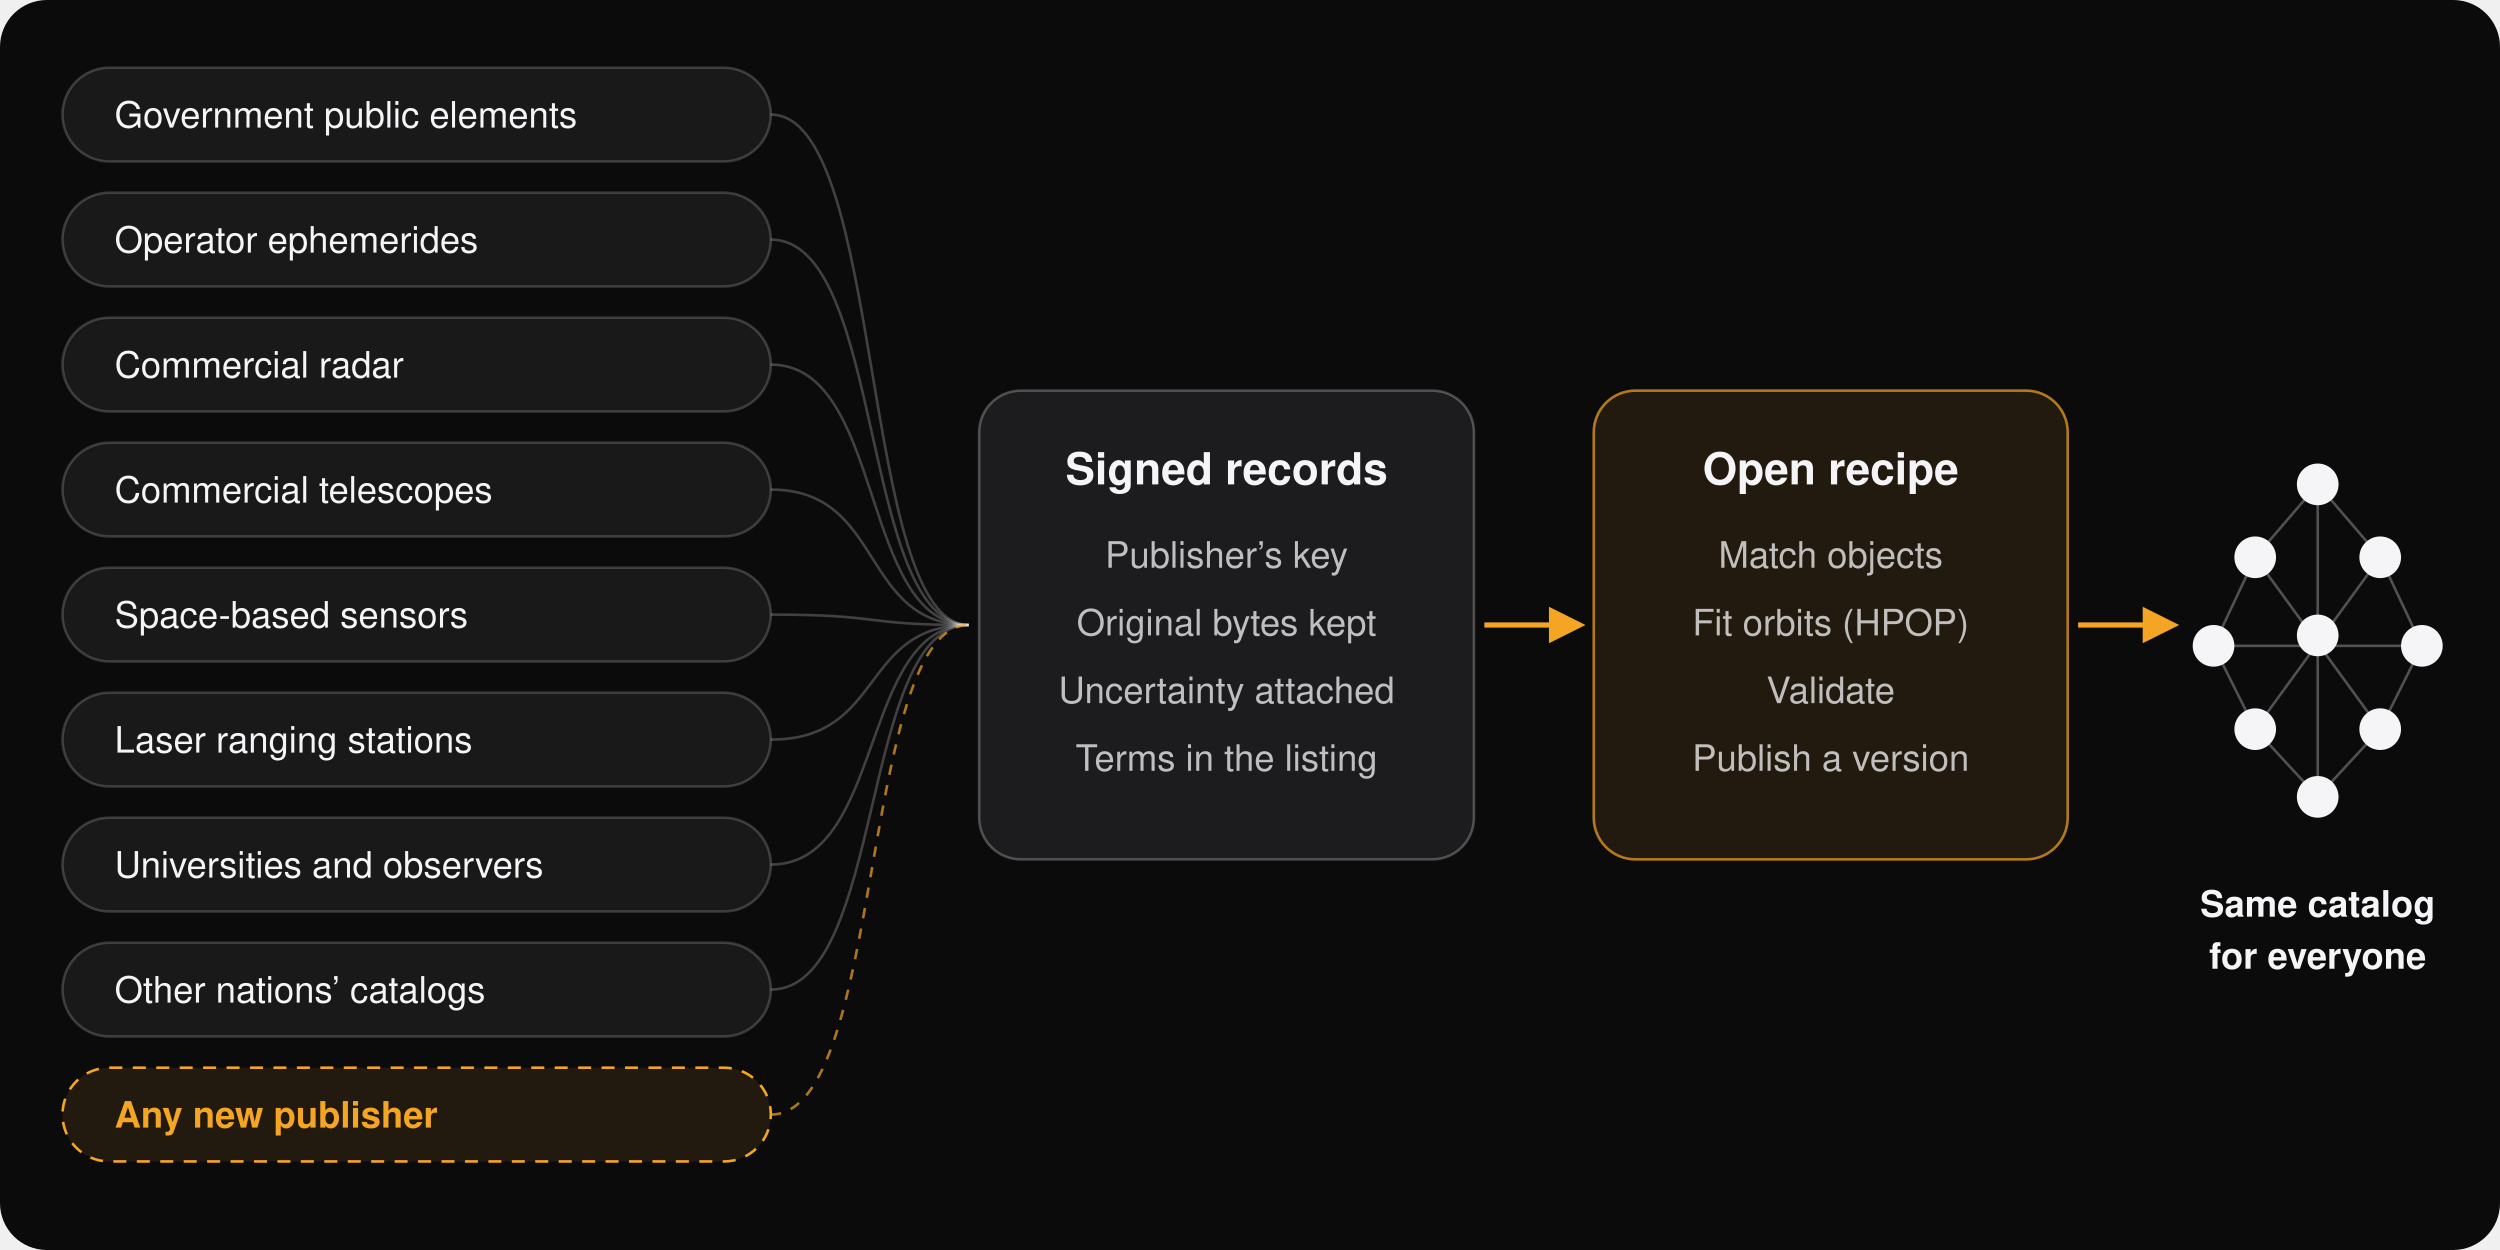
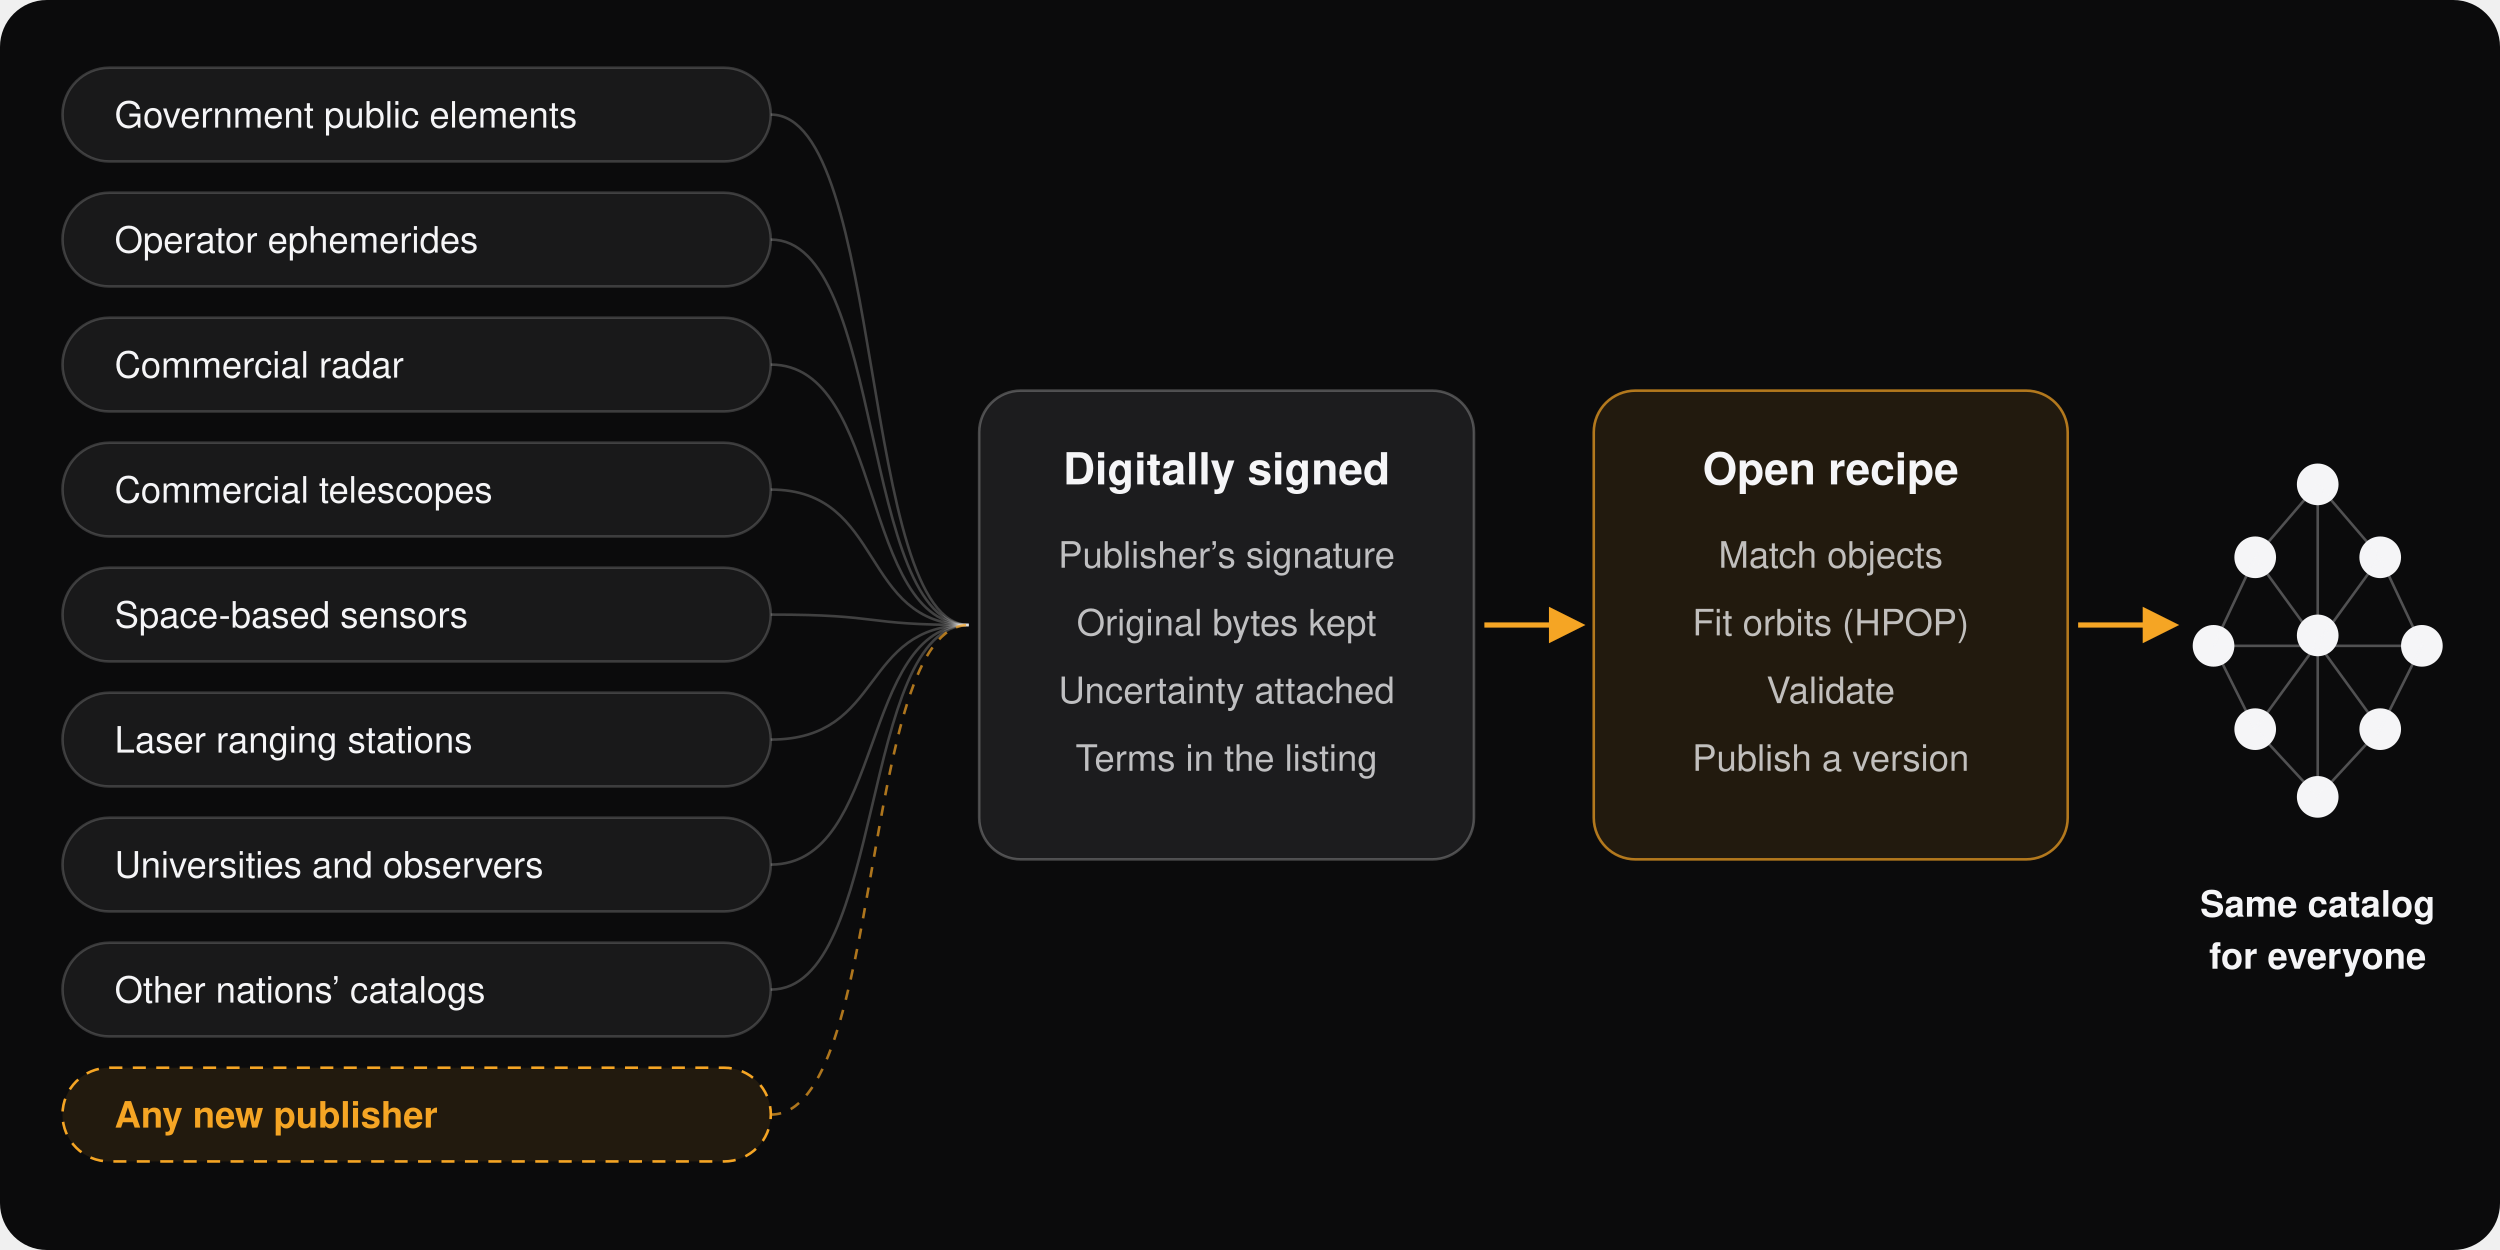
<svg xmlns="http://www.w3.org/2000/svg" viewBox="0 0 960 480" role="img" aria-labelledby="t d">
  <defs>
    <marker id="a" viewBox="0 0 10 10" refX="8" refY="5" markerWidth="7" markerHeight="7" orient="auto">
      <path d="M0 0L10 5L0 10z" fill="#f5a524" />
    </marker>
  </defs>
  <rect width="960" height="480" rx="18" fill="#0b0b0c" />
  <g font-family="-apple-system, BlinkMacSystemFont, 'Segoe UI', Helvetica, Arial, sans-serif" font-size="14" fill="#f5f5f7">
    <g fill="none" stroke="#ffffff" stroke-opacity=".22">
      <path d="M296 44C340 44 330 240 372 240" />
      <path d="M296 92C340 92 330 240 372 240" />
      <path d="M296 140C340 140 330 240 372 240" />
      <path d="M296 188C340 188 330 240 372 240" />
      <path d="M296 236C340 236 330 240 372 240" />
      <path d="M296 284C340 284 330 240 372 240" />
      <path d="M296 332C340 332 330 240 372 240" />
      <path d="M296 380C340 380 330 240 372 240" />
      <path d="M296 428C340 428 330 240 372 240" stroke="#f5a524" stroke-opacity=".7" stroke-dasharray="4 4" />
    </g>
    <g>
      <rect x="24" y="26" width="272" height="36" rx="18" fill="#ffffff" fill-opacity=".06" stroke="#ffffff" stroke-opacity=".18" />
      <text x="44" y="49">Government public elements</text>
      <rect x="24" y="74" width="272" height="36" rx="18" fill="#ffffff" fill-opacity=".06" stroke="#ffffff" stroke-opacity=".18" />
      <text x="44" y="97">Operator ephemerides</text>
      <rect x="24" y="122" width="272" height="36" rx="18" fill="#ffffff" fill-opacity=".06" stroke="#ffffff" stroke-opacity=".18" />
      <text x="44" y="145">Commercial radar</text>
      <rect x="24" y="170" width="272" height="36" rx="18" fill="#ffffff" fill-opacity=".06" stroke="#ffffff" stroke-opacity=".18" />
      <text x="44" y="193">Commercial telescopes</text>
      <rect x="24" y="218" width="272" height="36" rx="18" fill="#ffffff" fill-opacity=".06" stroke="#ffffff" stroke-opacity=".18" />
      <text x="44" y="241">Space-based sensors</text>
      <rect x="24" y="266" width="272" height="36" rx="18" fill="#ffffff" fill-opacity=".06" stroke="#ffffff" stroke-opacity=".18" />
      <text x="44" y="289">Laser ranging stations</text>
      <rect x="24" y="314" width="272" height="36" rx="18" fill="#ffffff" fill-opacity=".06" stroke="#ffffff" stroke-opacity=".18" />
      <text x="44" y="337">Universities and observers</text>
      <rect x="24" y="362" width="272" height="36" rx="18" fill="#ffffff" fill-opacity=".06" stroke="#ffffff" stroke-opacity=".18" />
      <text x="44" y="385">Other nations’ catalogs</text>
      <rect x="24" y="410" width="272" height="36" rx="18" fill="#f5a524" fill-opacity=".1" stroke="#f5a524" stroke-dasharray="5 4" />
      <text x="44" y="433" fill="#f5a524" font-weight="600">Any new publisher</text>
    </g>
    <rect x="376" y="150" width="190" height="180" rx="16" fill="#1c1c1e" stroke="#ffffff" stroke-opacity=".25" />
-     <text x="471" y="186" text-anchor="middle" font-size="17" font-weight="700">Signed records</text>
-     <text x="471" y="218" text-anchor="middle" fill-opacity=".75">Publisher’s key</text>
+     <text x="471" y="186" text-anchor="middle" font-size="17" font-weight="700">Digitally signed</text>
+     <text x="471" y="218" text-anchor="middle" fill-opacity=".75">Publisher’s signature</text>
    <text x="471" y="244" text-anchor="middle" fill-opacity=".75">Original bytes kept</text>
    <text x="471" y="270" text-anchor="middle" fill-opacity=".75">Uncertainty attached</text>
    <text x="471" y="296" text-anchor="middle" fill-opacity=".75">Terms in the listing</text>
    <line x1="570" y1="240" x2="606" y2="240" stroke="#f5a524" stroke-width="2" marker-end="url(#a)" />
    <rect x="612" y="150" width="182" height="180" rx="16" fill="#f5a524" fill-opacity=".1" stroke="#f5a524" stroke-opacity=".7" />
    <text x="703" y="186" text-anchor="middle" font-size="17" font-weight="700">Open recipe</text>
    <text x="703" y="218" text-anchor="middle" fill-opacity=".75">Match objects</text>
    <text x="703" y="244" text-anchor="middle" fill-opacity=".75">Fit orbits (HPOP)</text>
    <text x="703" y="270" text-anchor="middle" fill-opacity=".75">Validate</text>
    <text x="703" y="296" text-anchor="middle" fill-opacity=".75">Publish a version</text>
    <line x1="798" y1="240" x2="834" y2="240" stroke="#f5a524" stroke-width="2" marker-end="url(#a)" />
    <g fill="#f5f5f7">
      <circle cx="890" cy="186" r="8" />
      <circle cx="866" cy="214" r="8" />
      <circle cx="914" cy="214" r="8" />
      <circle cx="850" cy="248" r="8" />
      <circle cx="890" cy="244" r="8" />
      <circle cx="930" cy="248" r="8" />
      <circle cx="866" cy="280" r="8" />
      <circle cx="914" cy="280" r="8" />
      <circle cx="890" cy="306" r="8" />
    </g>
    <g stroke="#f5f5f7" stroke-opacity=".3" fill="none">
      <path d="M890 186L866 214L850 248L866 280L890 306L914 280L930 248L914 214Z" />
      <path d="M890 186L890 306M866 214L914 280M914 214L866 280M850 248L930 248" />
    </g>
    <text x="890" y="352" text-anchor="middle" font-weight="600">Same catalog</text>
    <text x="890" y="372" text-anchor="middle" font-weight="600">for everyone</text>
  </g>
</svg>
